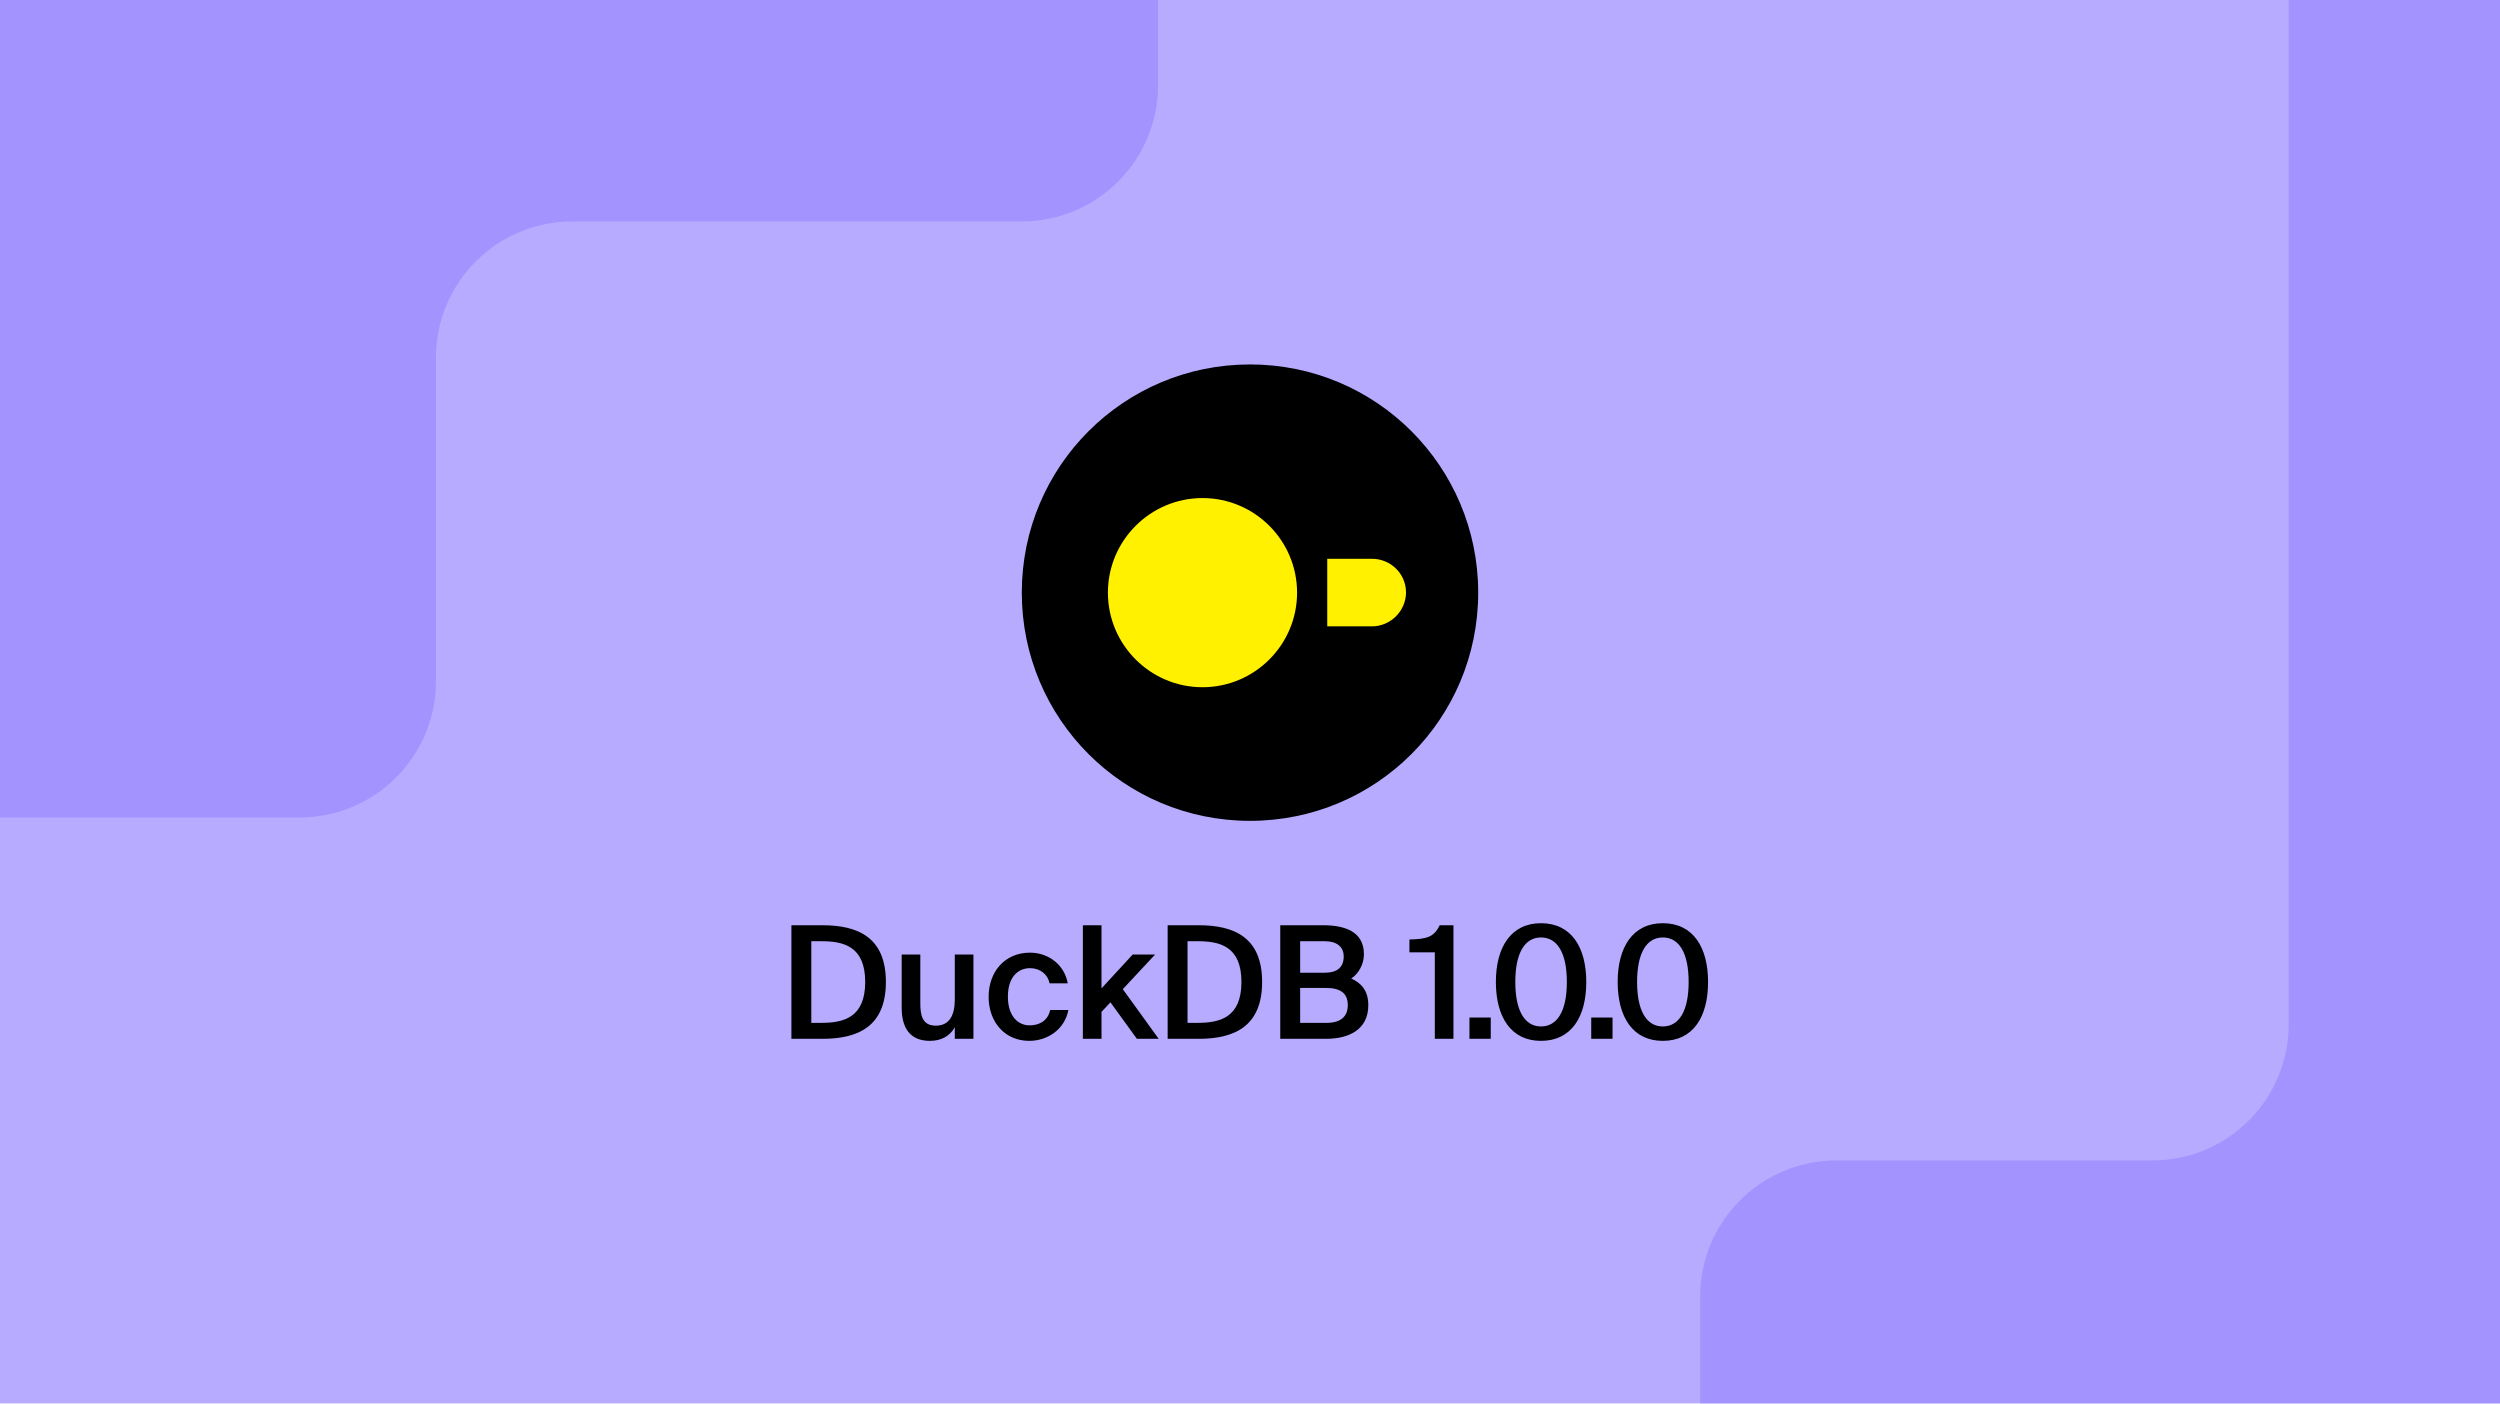
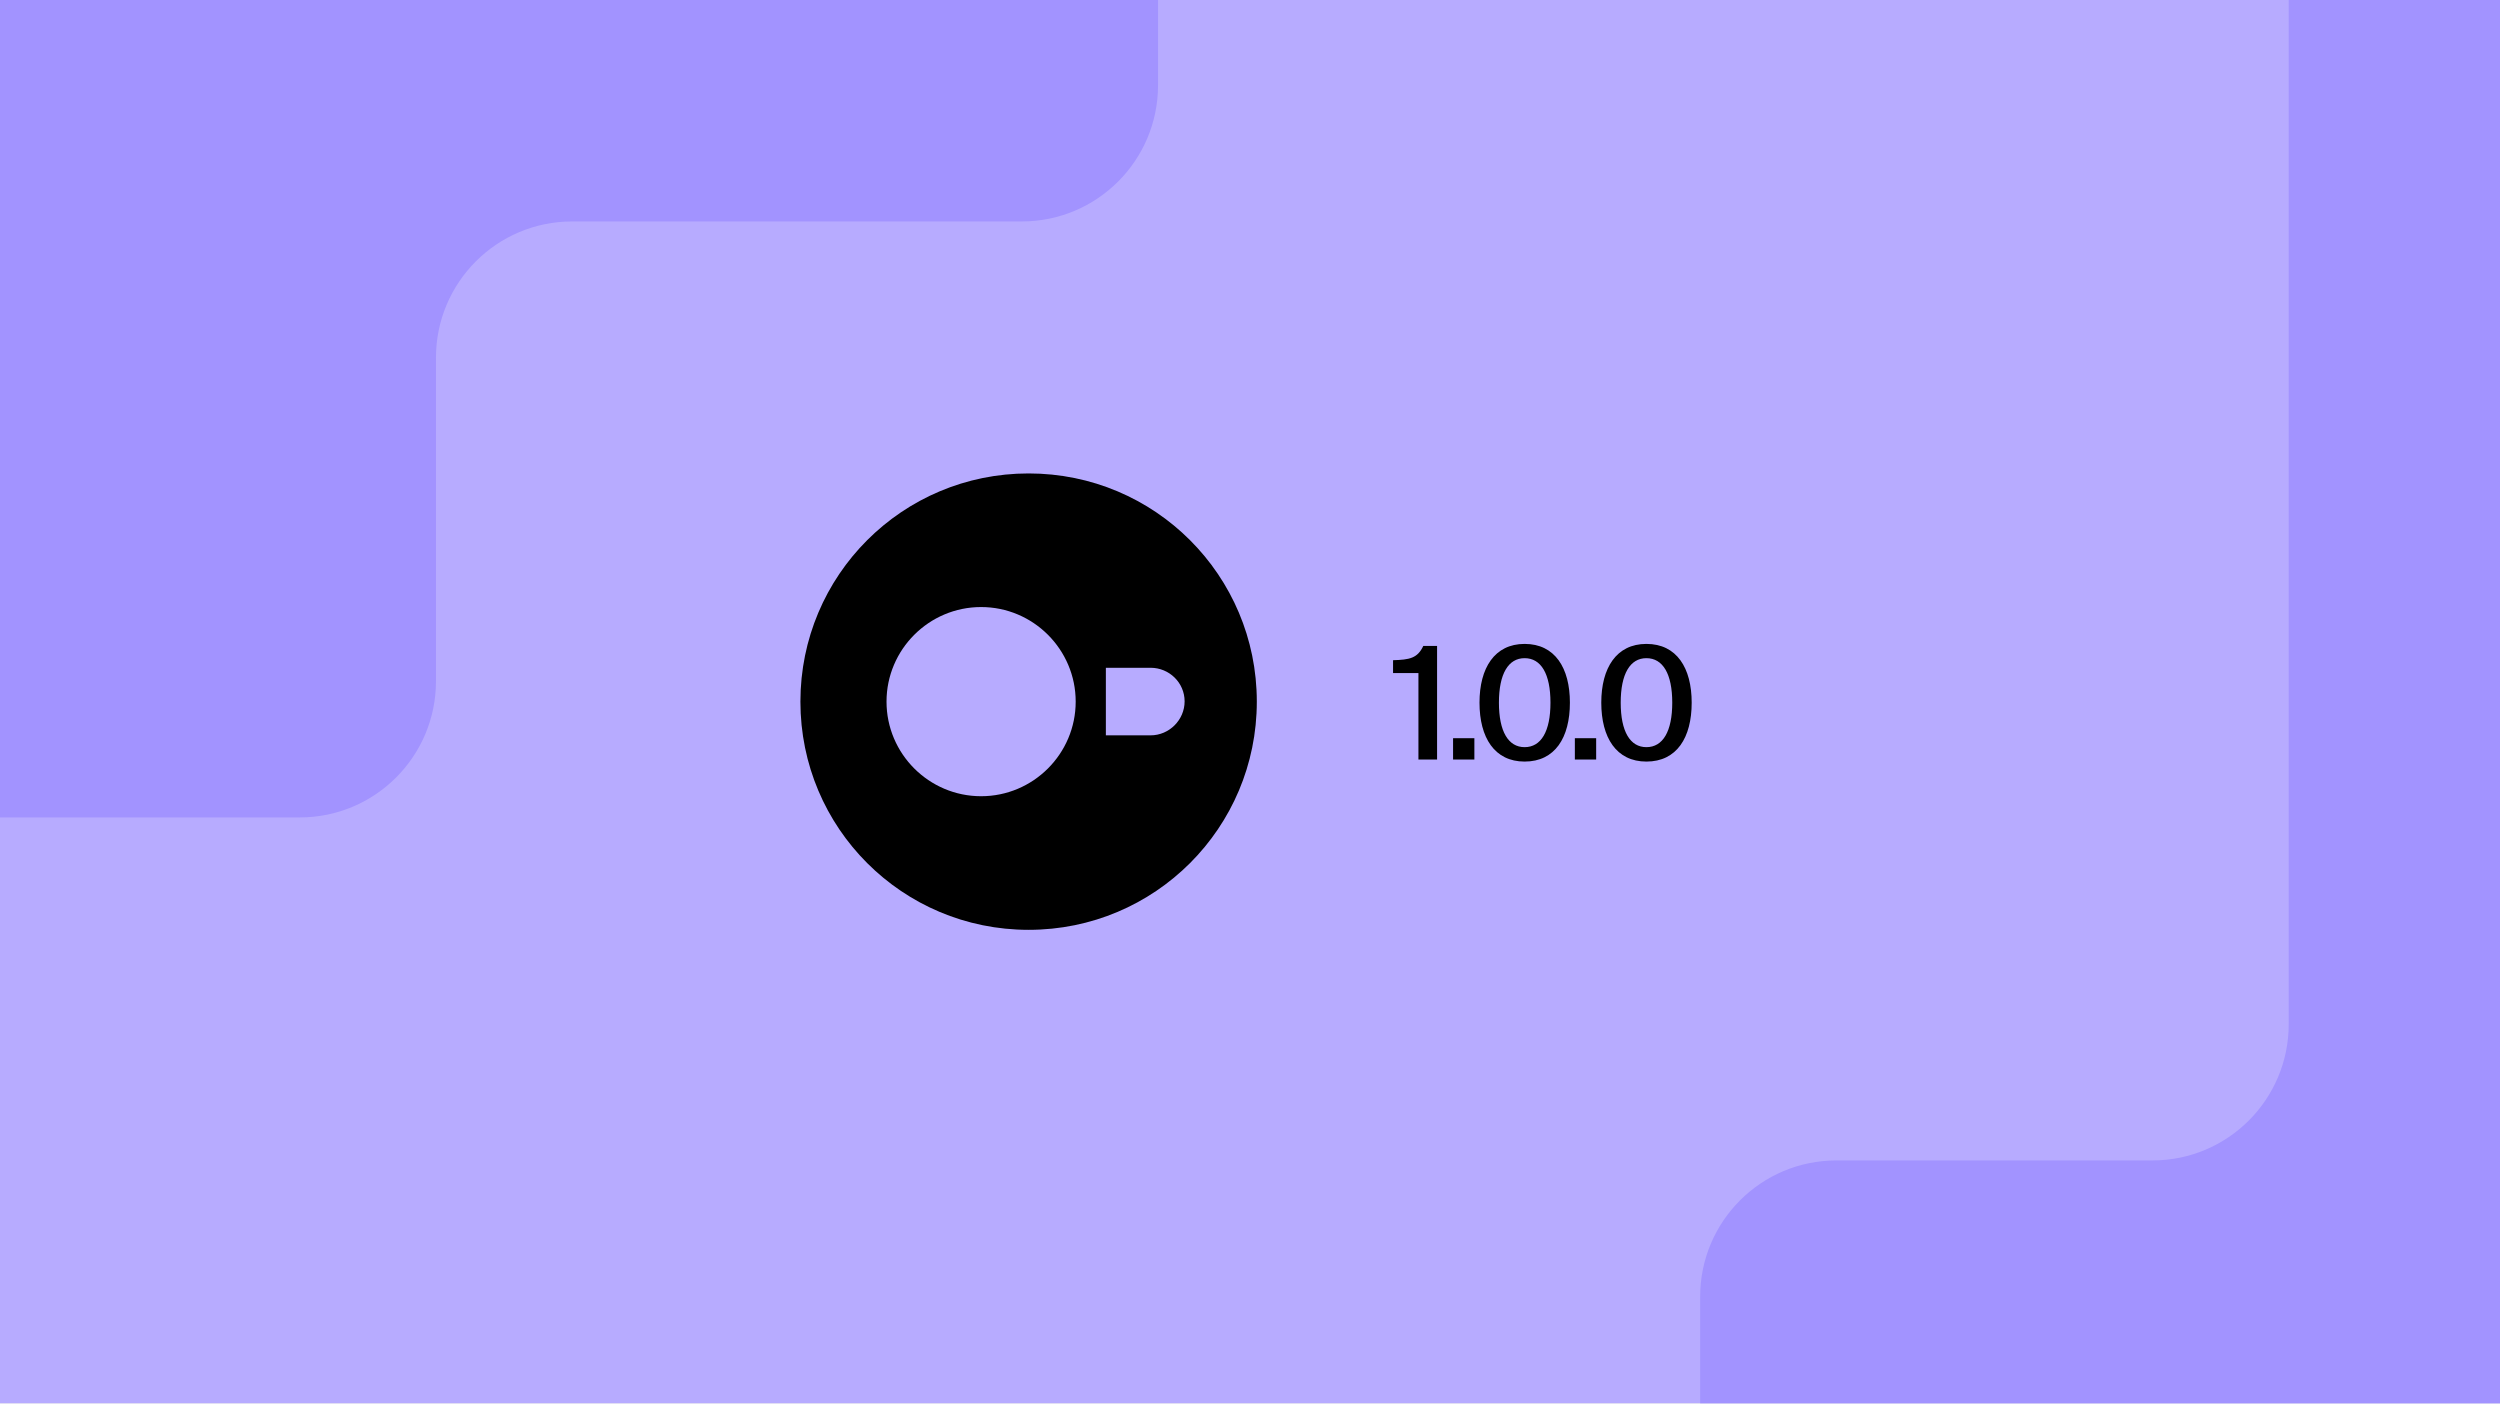
- <svg xmlns="http://www.w3.org/2000/svg" width="367" height="206" fill="none" viewBox="0 0 367 206">
+ <svg xmlns="http://www.w3.org/2000/svg" width="367" height="206" viewBox="0 0 367 206" fill="none">
  <g clip-path="url(#clip0_3565_2396)">
    <rect width="367" height="206" fill="#B7ABFF" />
-     <path fill="#000" d="M183.5 120.5C164.967 120.5 150 105.533 150 87C150 68.467 164.967 53.5 183.5 53.5C202.033 53.5 217 68.467 217 87C217 105.533 202.033 120.5 183.5 120.5Z" />
-     <path fill="#FFF100" d="M201.412 82.03H194.841V91.948H201.412C204.137 91.948 206.401 89.684 206.401 86.959C206.401 84.214 204.137 82.03 201.412 82.03Z" />
-     <path fill="#FFF100" d="M162.641 87C162.641 94.653 168.872 100.885 176.526 100.885C184.18 100.885 190.411 94.653 190.411 87C190.411 79.346 184.18 73.115 176.526 73.115C168.872 73.115 162.641 79.346 162.641 87Z" />
-     <path fill="#000" d="M127.012 144.151C127.012 138.884 123.792 138.171 120.595 138.171H119.1V150.154H120.595C123.792 150.154 127.012 149.418 127.012 144.151ZM116.179 135.825H120.733C126 135.825 130.048 137.642 130.048 144.151C130.048 150.66 126 152.5 120.733 152.5H116.179V135.825ZM140.163 152.5V150.798C139.45 152.086 138.185 152.799 136.506 152.799C133.562 152.799 132.366 150.867 132.366 147.923V140.126H135.103V147.256C135.103 148.935 135.333 150.568 137.38 150.568C139.427 150.568 140.163 148.958 140.163 146.727V140.126H142.9V152.5H140.163ZM151.202 139.85C153.916 139.85 156.262 141.621 156.745 144.358H154.077C153.824 143.047 152.697 142.127 151.202 142.127C149.477 142.127 147.959 143.392 147.959 146.313C147.959 149.257 149.523 150.522 151.133 150.522C152.49 150.522 153.801 149.924 154.169 148.268H156.837C156.285 151.166 153.732 152.799 151.087 152.799C147.499 152.799 145.13 150.016 145.13 146.336C145.13 142.656 147.499 139.85 151.202 139.85ZM158.964 135.825H161.701V145.094L166.278 140.126H169.567L164.829 145.209L170.096 152.5H166.899L163.012 147.141L161.701 148.544V152.5H158.964V135.825ZM182.243 144.151C182.243 138.884 179.023 138.171 175.826 138.171H174.331V150.154H175.826C179.023 150.154 182.243 149.418 182.243 144.151ZM171.41 135.825H175.964C181.231 135.825 185.279 137.642 185.279 144.151C185.279 150.66 181.231 152.5 175.964 152.5H171.41V135.825ZM187.942 152.5V135.825H194.221C197.257 135.825 200.224 136.653 200.224 140.08C200.224 141.644 199.35 143.024 198.361 143.645C199.741 144.266 200.868 145.347 200.868 147.555C200.868 151.143 198.039 152.5 194.635 152.5H187.942ZM190.863 145.025V150.154H194.75C196.843 150.154 197.855 149.211 197.855 147.555C197.855 145.83 196.82 145.025 194.589 145.025H190.863ZM190.863 138.171V142.794H194.497C196.222 142.794 197.257 142.058 197.257 140.402C197.257 138.93 196.153 138.171 194.497 138.171H190.863ZM213.367 152.5H210.63V139.804H206.904V137.918C209.319 137.849 210.492 137.642 211.343 135.825H213.367V152.5ZM218.843 152.5H215.715V149.372H218.843V152.5ZM226.218 150.683C228.633 150.683 230.013 148.383 230.013 144.151C230.013 139.919 228.633 137.619 226.218 137.619C223.826 137.619 222.446 139.919 222.446 144.151C222.446 148.383 223.826 150.683 226.218 150.683ZM226.218 152.799C221.802 152.799 219.594 149.28 219.594 144.151C219.594 139.068 221.802 135.526 226.218 135.526C230.68 135.526 232.865 139.068 232.865 144.151C232.865 149.28 230.68 152.799 226.218 152.799ZM236.721 152.5H233.593V149.372H236.721V152.5ZM244.097 150.683C246.512 150.683 247.892 148.383 247.892 144.151C247.892 139.919 246.512 137.619 244.097 137.619C241.705 137.619 240.325 139.919 240.325 144.151C240.325 148.383 241.705 150.683 244.097 150.683ZM244.097 152.799C239.681 152.799 237.473 149.28 237.473 144.151C237.473 139.068 239.681 135.526 244.097 135.526C248.559 135.526 250.744 139.068 250.744 144.151C250.744 149.28 248.559 152.799 244.097 152.799Z" />
-     <path fill="#A293FF" d="M170 12.509L170 -31L-19 -31L-19 120L44 120C55.046 120 64 111.046 64 100L64 52.509C64 41.463 72.954 32.509 84 32.509L150 32.509C161.046 32.509 170 23.555 170 12.509Z" />
-     <path fill="#A293FF" d="M335.983 150.352L335.983 -7L400 -7L400 258.5L180 258.5L180 253.5C180 242.454 188.954 233.5 200 233.5L229.584 233.5C240.629 233.5 249.584 224.546 249.584 213.5L249.584 190.352C249.584 179.306 258.538 170.352 269.584 170.352L315.983 170.352C327.029 170.352 335.983 161.397 335.983 150.352Z" />
+     <path d="M151 136.5C132.467 136.5 117.5 121.533 117.5 103C117.5 84.467 132.467 69.5 151 69.5C169.533 69.5 184.5 84.467 184.5 103C184.5 121.533 169.533 136.5 151 136.5Z" fill="black" />
+     <path d="M168.912 98.03H162.341V107.948H168.912C171.637 107.948 173.901 105.684 173.901 102.959C173.901 100.214 171.637 98.03 168.912 98.03Z" fill="#B7ABFF" />
+     <path d="M130.141 103C130.141 110.654 136.372 116.885 144.026 116.885C151.68 116.885 157.911 110.654 157.911 103C157.911 95.346 151.68 89.115 144.026 89.115C136.372 89.115 130.141 95.346 130.141 103Z" fill="#B7ABFF" />
+     <path d="M210.963 111.5H208.226V98.804H204.5V96.918C206.915 96.849 208.088 96.642 208.939 94.825H210.963V111.5ZM216.438 111.5H213.31V108.372H216.438V111.5ZM223.814 109.683C226.229 109.683 227.609 107.383 227.609 103.151C227.609 98.919 226.229 96.619 223.814 96.619C221.422 96.619 220.042 98.919 220.042 103.151C220.042 107.383 221.422 109.683 223.814 109.683ZM223.814 111.799C219.398 111.799 217.19 108.28 217.19 103.151C217.19 98.068 219.398 94.526 223.814 94.526C228.276 94.526 230.461 98.068 230.461 103.151C230.461 108.28 228.276 111.799 223.814 111.799ZM234.317 111.5H231.189V108.372H234.317V111.5ZM241.692 109.683C244.107 109.683 245.487 107.383 245.487 103.151C245.487 98.919 244.107 96.619 241.692 96.619C239.3 96.619 237.92 98.919 237.92 103.151C237.92 107.383 239.3 109.683 241.692 109.683ZM241.692 111.799C237.276 111.799 235.068 108.28 235.068 103.151C235.068 98.068 237.276 94.526 241.692 94.526C246.154 94.526 248.339 98.068 248.339 103.151C248.339 108.28 246.154 111.799 241.692 111.799Z" fill="black" />
+     <path d="M170 12.509L170 -31L-19 -31L-19 120L44 120C55.046 120 64 111.046 64 100L64 52.509C64 41.463 72.954 32.509 84 32.509L150 32.509C161.046 32.509 170 23.555 170 12.509Z" fill="#A293FF" />
+     <path d="M335.983 150.352L335.983 -7L400 -7L400 258.5L180 258.5L180 253.5C180 242.454 188.954 233.5 200 233.5L229.584 233.5C240.629 233.5 249.584 224.546 249.584 213.5L249.584 190.352C249.584 179.306 258.538 170.352 269.584 170.352L315.983 170.352C327.029 170.352 335.983 161.397 335.983 150.352Z" fill="#A293FF" />
  </g>
  <defs>
    <clipPath id="clip0_3565_2396">
-       <rect width="367" height="206" fill="#fff" />
+       <rect width="367" height="206" fill="white" />
    </clipPath>
  </defs>
</svg>
